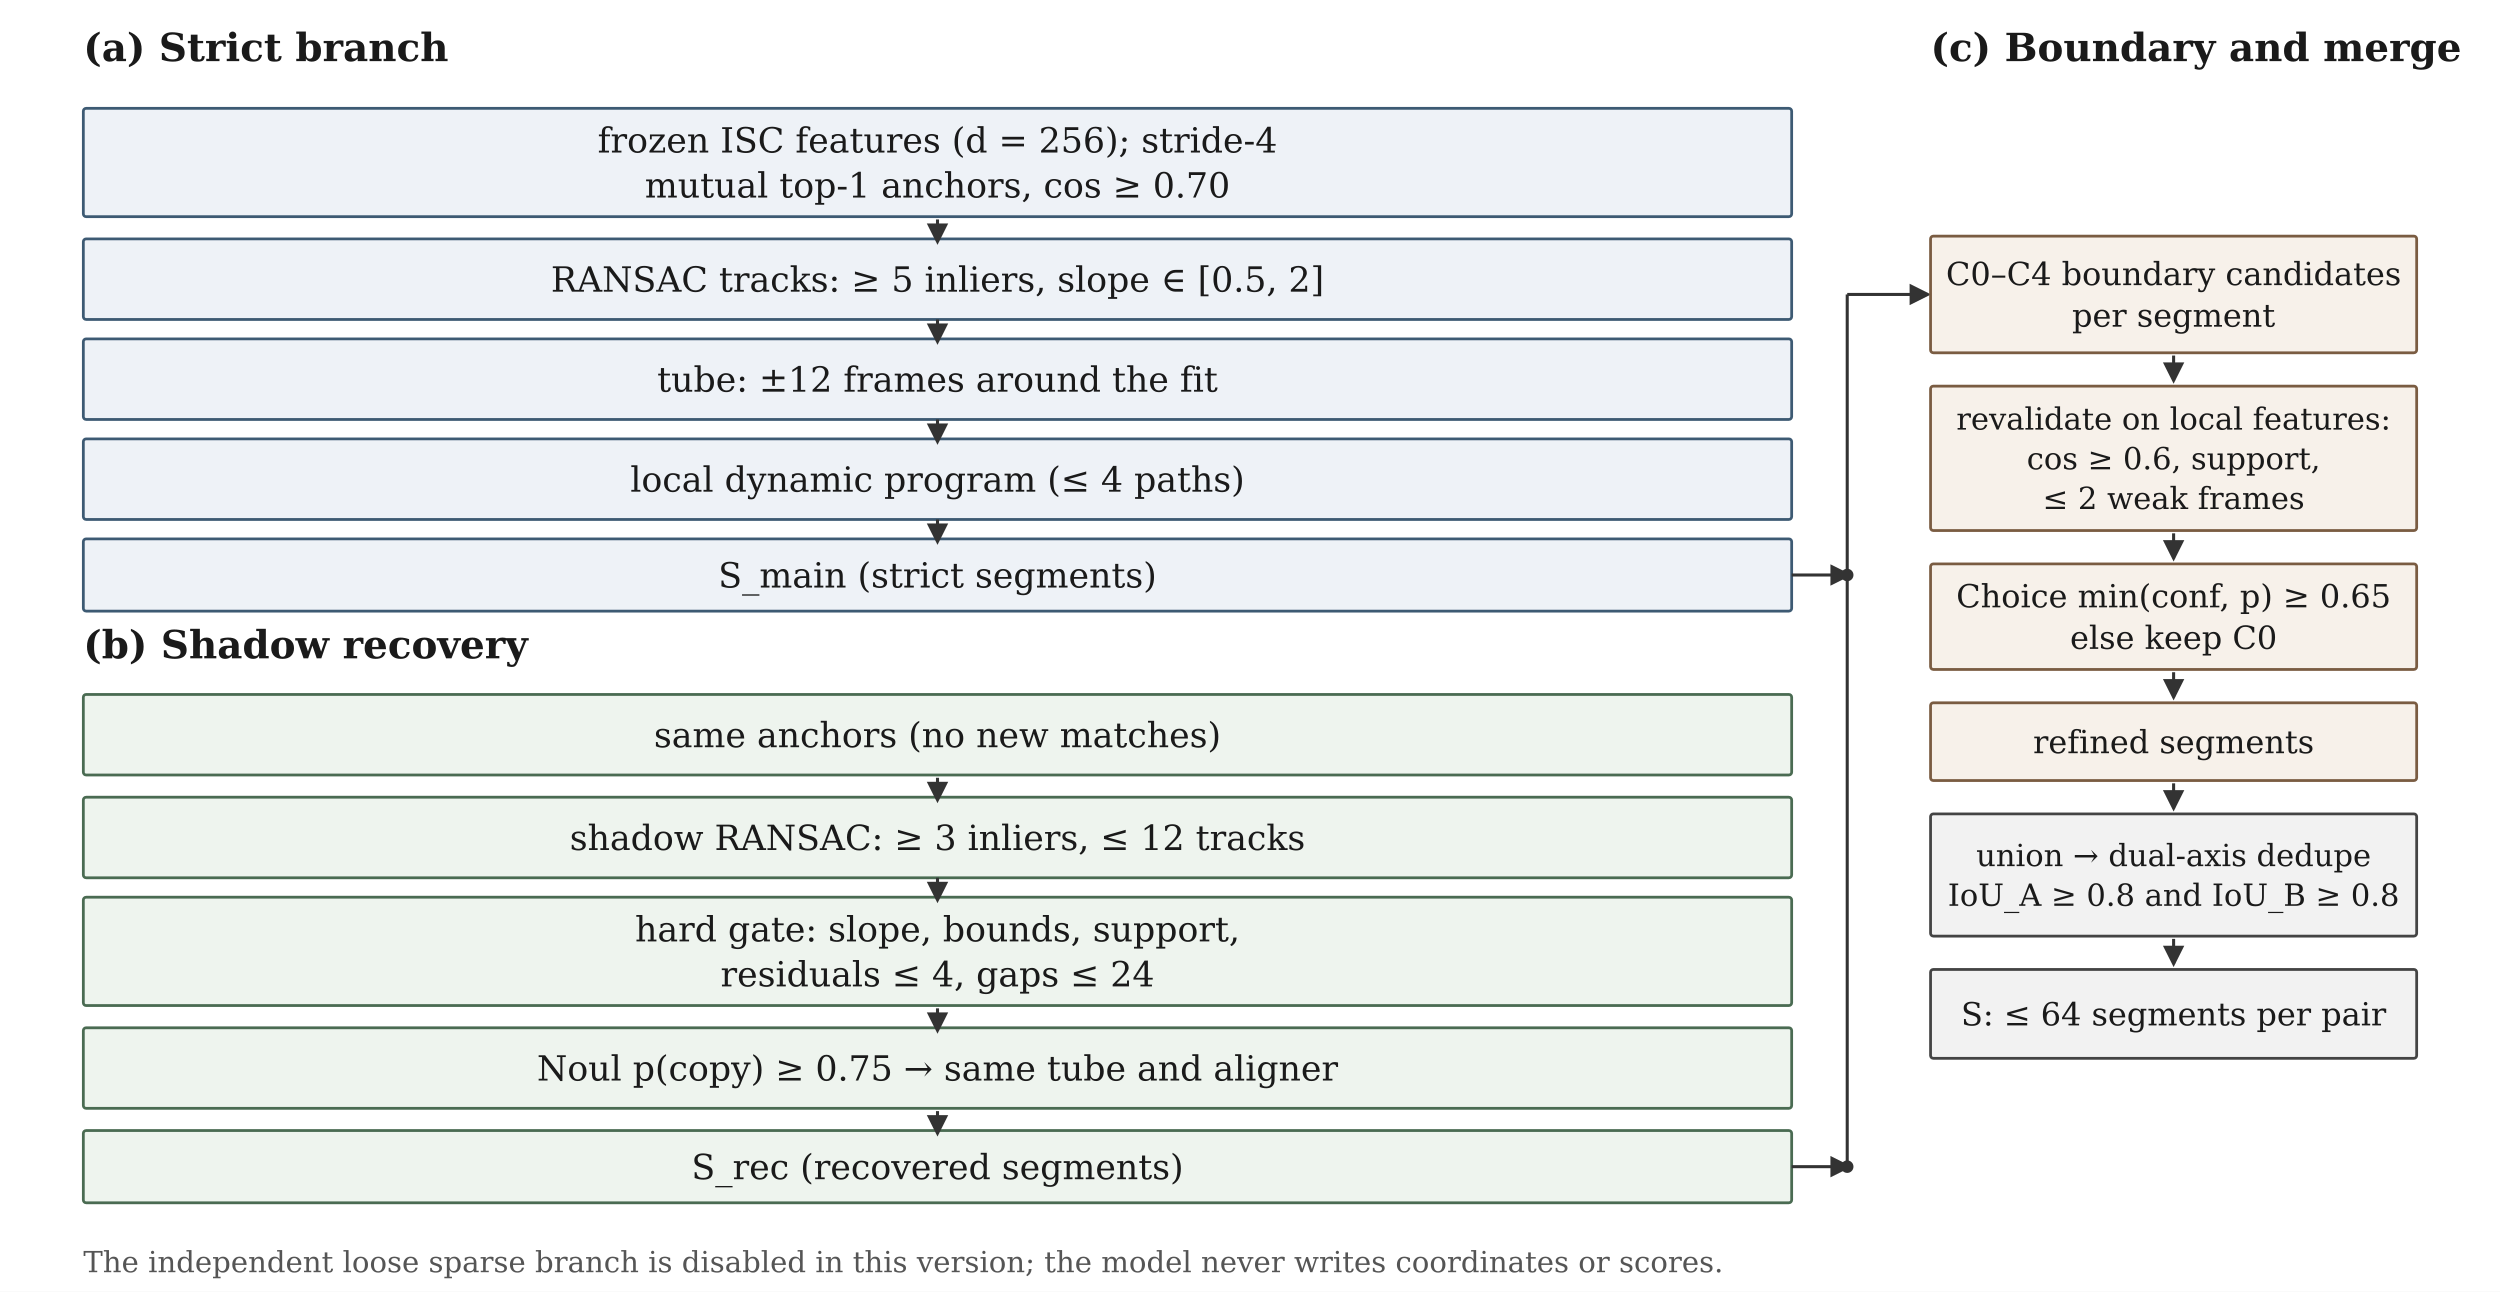
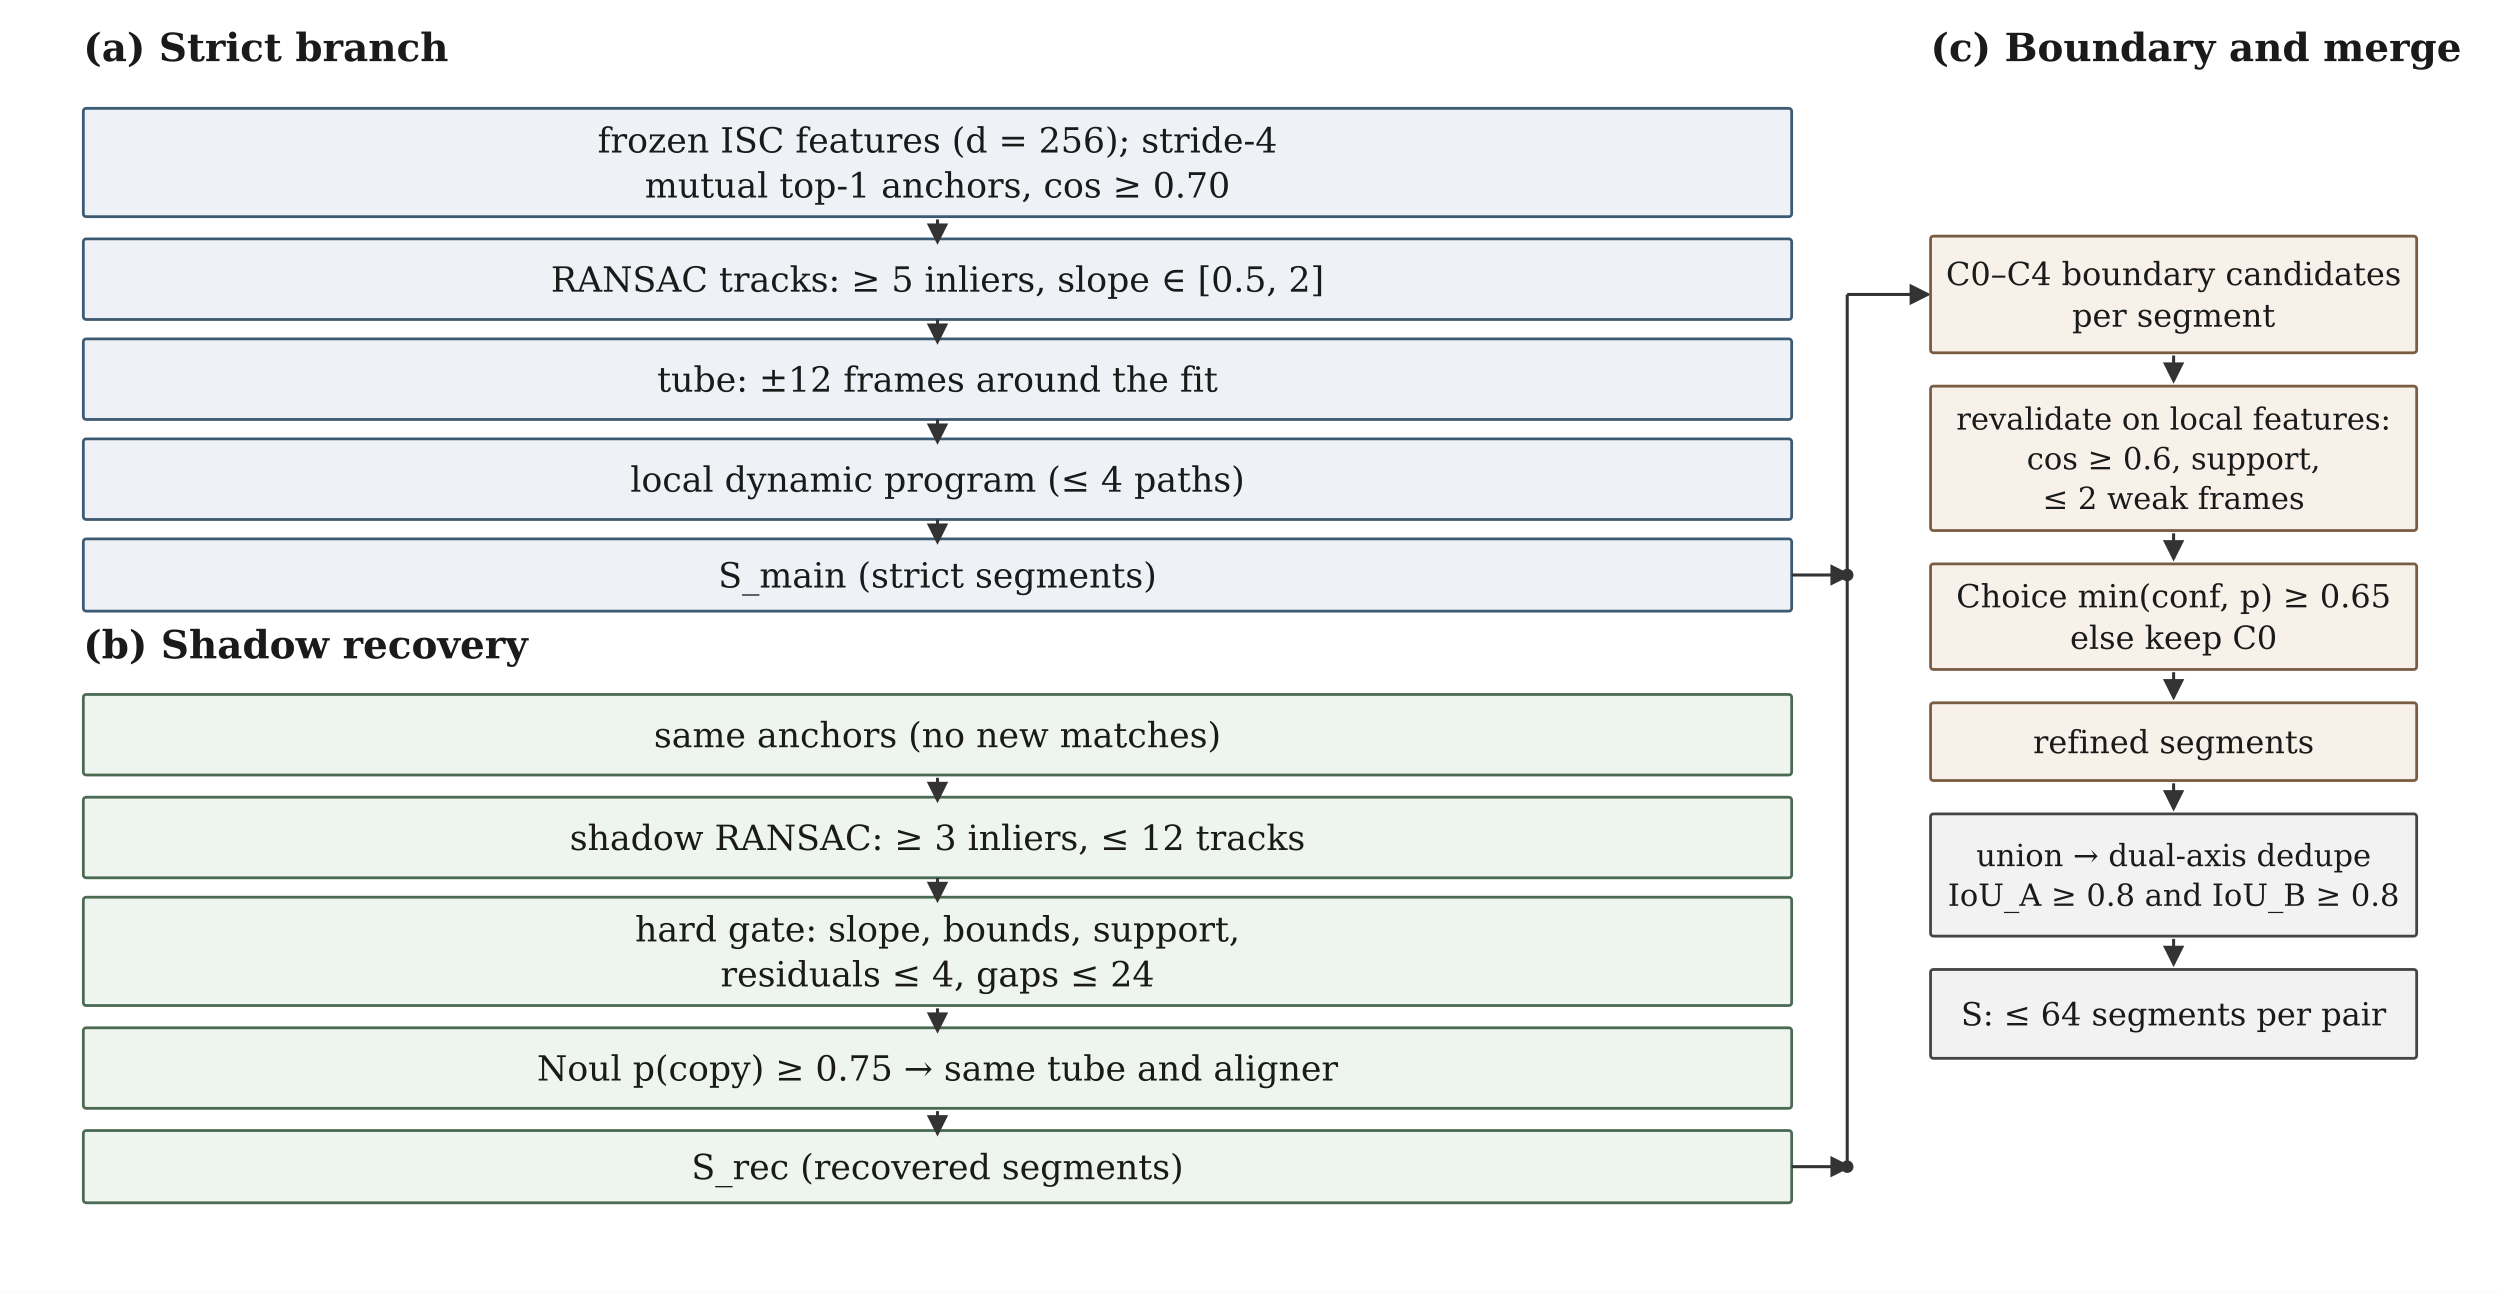
<svg xmlns="http://www.w3.org/2000/svg" width="1800" height="930" viewBox="0 0 1800 930">
  <defs>
    <marker id="arrow" viewBox="0 0 10 10" refX="8.5" refY="5" markerWidth="7" markerHeight="7" orient="auto-start-reverse">
      <path d="M 0 0 L 10 5 L 0 10 z" fill="#333333" />
    </marker>
  </defs>
  <rect width="1800" height="930" fill="white" />
  <text x="60" y="44" font-family="DejaVu Serif, Times New Roman, Times, serif" font-size="28" font-weight="bold" fill="#1a1a1a" text-anchor="start">(a) Strict branch</text>
  <text x="60" y="474" font-family="DejaVu Serif, Times New Roman, Times, serif" font-size="28" font-weight="bold" fill="#1a1a1a" text-anchor="start">(b) Shadow recovery</text>
  <text x="1390" y="44" font-family="DejaVu Serif, Times New Roman, Times, serif" font-size="28" font-weight="bold" fill="#1a1a1a" text-anchor="start">(c) Boundary and merge</text>
  <rect x="60" y="78" width="1230" height="78" rx="2" ry="2" fill="#eef2f7" stroke="#3d5a73" stroke-width="2" />
  <text x="675.0" y="109.8" font-family="DejaVu Serif, Times New Roman, Times, serif" font-size="25" fill="#1a1a1a" text-anchor="middle">frozen ISC features (d = 256); stride-4</text>
  <text x="675.0" y="142.2" font-family="DejaVu Serif, Times New Roman, Times, serif" font-size="25" fill="#1a1a1a" text-anchor="middle">mutual top-1 anchors, cos ≥ 0.70</text>
  <rect x="60" y="172" width="1230" height="58" rx="2" ry="2" fill="#eef2f7" stroke="#3d5a73" stroke-width="2" />
  <text x="675.0" y="210.0" font-family="DejaVu Serif, Times New Roman, Times, serif" font-size="25" fill="#1a1a1a" text-anchor="middle">RANSAC tracks: ≥ 5 inliers, slope ∈ [0.5, 2]</text>
  <rect x="60" y="244" width="1230" height="58" rx="2" ry="2" fill="#eef2f7" stroke="#3d5a73" stroke-width="2" />
  <text x="675.0" y="282.0" font-family="DejaVu Serif, Times New Roman, Times, serif" font-size="25" fill="#1a1a1a" text-anchor="middle">tube: ±12 frames around the fit</text>
  <rect x="60" y="316" width="1230" height="58" rx="2" ry="2" fill="#eef2f7" stroke="#3d5a73" stroke-width="2" />
  <text x="675.0" y="354.0" font-family="DejaVu Serif, Times New Roman, Times, serif" font-size="25" fill="#1a1a1a" text-anchor="middle">local dynamic program (≤ 4 paths)</text>
  <rect x="60" y="388" width="1230" height="52" rx="2" ry="2" fill="#eef2f7" stroke="#3d5a73" stroke-width="2" />
  <text x="675.0" y="423.0" font-family="DejaVu Serif, Times New Roman, Times, serif" font-size="25" fill="#1a1a1a" text-anchor="middle">S_main (strict segments)</text>
  <line x1="675.0" y1="158" x2="675.0" y2="174" stroke="#333333" stroke-width="2.2" marker-end="url(#arrow)" />
  <line x1="675.0" y1="230" x2="675.0" y2="246" stroke="#333333" stroke-width="2.2" marker-end="url(#arrow)" />
  <line x1="675.0" y1="302" x2="675.0" y2="318" stroke="#333333" stroke-width="2.2" marker-end="url(#arrow)" />
  <line x1="675.0" y1="374" x2="675.0" y2="390" stroke="#333333" stroke-width="2.2" marker-end="url(#arrow)" />
  <rect x="60" y="500" width="1230" height="58" rx="2" ry="2" fill="#eef4ee" stroke="#4a6b52" stroke-width="2" />
  <text x="675.0" y="538.0" font-family="DejaVu Serif, Times New Roman, Times, serif" font-size="25" fill="#1a1a1a" text-anchor="middle">same anchors (no new matches)</text>
  <rect x="60" y="574" width="1230" height="58" rx="2" ry="2" fill="#eef4ee" stroke="#4a6b52" stroke-width="2" />
  <text x="675.0" y="612.0" font-family="DejaVu Serif, Times New Roman, Times, serif" font-size="25" fill="#1a1a1a" text-anchor="middle">shadow RANSAC: ≥ 3 inliers, ≤ 12 tracks</text>
  <rect x="60" y="646" width="1230" height="78" rx="2" ry="2" fill="#eef4ee" stroke="#4a6b52" stroke-width="2" />
  <text x="675.0" y="677.8" font-family="DejaVu Serif, Times New Roman, Times, serif" font-size="25" fill="#1a1a1a" text-anchor="middle">hard gate: slope, bounds, support,</text>
  <text x="675.0" y="710.2" font-family="DejaVu Serif, Times New Roman, Times, serif" font-size="25" fill="#1a1a1a" text-anchor="middle">residuals ≤ 4, gaps ≤ 24</text>
  <rect x="60" y="740" width="1230" height="58" rx="2" ry="2" fill="#eef4ee" stroke="#4a6b52" stroke-width="2" />
  <text x="675.0" y="778.0" font-family="DejaVu Serif, Times New Roman, Times, serif" font-size="25" fill="#1a1a1a" text-anchor="middle">Noul p(copy) ≥ 0.75 → same tube and aligner</text>
  <rect x="60" y="814" width="1230" height="52" rx="2" ry="2" fill="#eef4ee" stroke="#4a6b52" stroke-width="2" />
  <text x="675.0" y="849.0" font-family="DejaVu Serif, Times New Roman, Times, serif" font-size="25" fill="#1a1a1a" text-anchor="middle">S_rec (recovered segments)</text>
  <line x1="675.0" y1="560" x2="675.0" y2="576" stroke="#333333" stroke-width="2.2" marker-end="url(#arrow)" />
  <line x1="675.0" y1="632" x2="675.0" y2="648" stroke="#333333" stroke-width="2.2" marker-end="url(#arrow)" />
  <line x1="675.0" y1="726" x2="675.0" y2="742" stroke="#333333" stroke-width="2.2" marker-end="url(#arrow)" />
  <line x1="675.0" y1="800" x2="675.0" y2="816" stroke="#333333" stroke-width="2.2" marker-end="url(#arrow)" />
  <line x1="1330" y1="212" x2="1330" y2="840" stroke="#333333" stroke-width="2.2" />
  <line x1="1290" y1="414" x2="1331" y2="414" stroke="#333333" stroke-width="2.2" marker-end="url(#arrow)" />
  <line x1="1290" y1="840" x2="1331" y2="840" stroke="#333333" stroke-width="2.2" marker-end="url(#arrow)" />
  <circle cx="1330" cy="414" r="4.5" fill="#333333" />
  <circle cx="1330" cy="840" r="4.5" fill="#333333" />
  <line x1="1330" y1="212" x2="1388" y2="212" stroke="#333333" stroke-width="2.2" marker-end="url(#arrow)" />
  <rect x="1390" y="170" width="350" height="84" rx="2" ry="2" fill="#f7f1ea" stroke="#7a5c42" stroke-width="2" />
  <text x="1565.0" y="205.3" font-family="DejaVu Serif, Times New Roman, Times, serif" font-size="23" fill="#1a1a1a" text-anchor="middle">C0–C4 boundary candidates</text>
  <text x="1565.0" y="235.2" font-family="DejaVu Serif, Times New Roman, Times, serif" font-size="23" fill="#1a1a1a" text-anchor="middle">per segment</text>
  <rect x="1390" y="278" width="350" height="104" rx="2" ry="2" fill="#f7f1ea" stroke="#7a5c42" stroke-width="2" />
  <text x="1565.0" y="309.3" font-family="DejaVu Serif, Times New Roman, Times, serif" font-size="22" fill="#1a1a1a" text-anchor="middle">revalidate on local features:</text>
  <text x="1565.0" y="337.9" font-family="DejaVu Serif, Times New Roman, Times, serif" font-size="22" fill="#1a1a1a" text-anchor="middle">cos ≥ 0.6, support,</text>
  <text x="1565.0" y="366.5" font-family="DejaVu Serif, Times New Roman, Times, serif" font-size="22" fill="#1a1a1a" text-anchor="middle">≤ 2 weak frames</text>
  <rect x="1390" y="406" width="350" height="76" rx="2" ry="2" fill="#f7f1ea" stroke="#7a5c42" stroke-width="2" />
  <text x="1565.0" y="437.3" font-family="DejaVu Serif, Times New Roman, Times, serif" font-size="23" fill="#1a1a1a" text-anchor="middle">Choice min(conf, p) ≥ 0.65</text>
  <text x="1565.0" y="467.2" font-family="DejaVu Serif, Times New Roman, Times, serif" font-size="23" fill="#1a1a1a" text-anchor="middle">else keep C0</text>
  <rect x="1390" y="506" width="350" height="56" rx="2" ry="2" fill="#f7f1ea" stroke="#7a5c42" stroke-width="2" />
  <text x="1565.0" y="542.3" font-family="DejaVu Serif, Times New Roman, Times, serif" font-size="23" fill="#1a1a1a" text-anchor="middle">refined segments</text>
  <rect x="1390" y="586" width="350" height="88" rx="2" ry="2" fill="#f2f2f2" stroke="#444444" stroke-width="2" />
  <text x="1565.0" y="623.6" font-family="DejaVu Serif, Times New Roman, Times, serif" font-size="22" fill="#1a1a1a" text-anchor="middle">union → dual-axis dedupe</text>
  <text x="1565.0" y="652.2" font-family="DejaVu Serif, Times New Roman, Times, serif" font-size="22" fill="#1a1a1a" text-anchor="middle">IoU_A ≥ 0.8 and IoU_B ≥ 0.8</text>
  <rect x="1390" y="698" width="350" height="64" rx="2" ry="2" fill="#f2f2f2" stroke="#444444" stroke-width="2" />
  <text x="1565.0" y="738.3" font-family="DejaVu Serif, Times New Roman, Times, serif" font-size="23" fill="#1a1a1a" text-anchor="middle">S: ≤ 64 segments per pair</text>
  <line x1="1565.0" y1="256" x2="1565.0" y2="274" stroke="#333333" stroke-width="2.2" marker-end="url(#arrow)" />
  <line x1="1565.0" y1="384" x2="1565.0" y2="402" stroke="#333333" stroke-width="2.2" marker-end="url(#arrow)" />
  <line x1="1565.0" y1="484" x2="1565.0" y2="502" stroke="#333333" stroke-width="2.2" marker-end="url(#arrow)" />
  <line x1="1565.0" y1="564" x2="1565.0" y2="582" stroke="#333333" stroke-width="2.2" marker-end="url(#arrow)" />
  <line x1="1565.0" y1="676" x2="1565.0" y2="694" stroke="#333333" stroke-width="2.2" marker-end="url(#arrow)" />
-   <text x="60" y="916" font-family="DejaVu Serif, Times New Roman, Times, serif" font-size="21" fill="#555555" text-anchor="start">The independent loose sparse branch is disabled in this version; the model never writes coordinates or scores.</text>
</svg>
